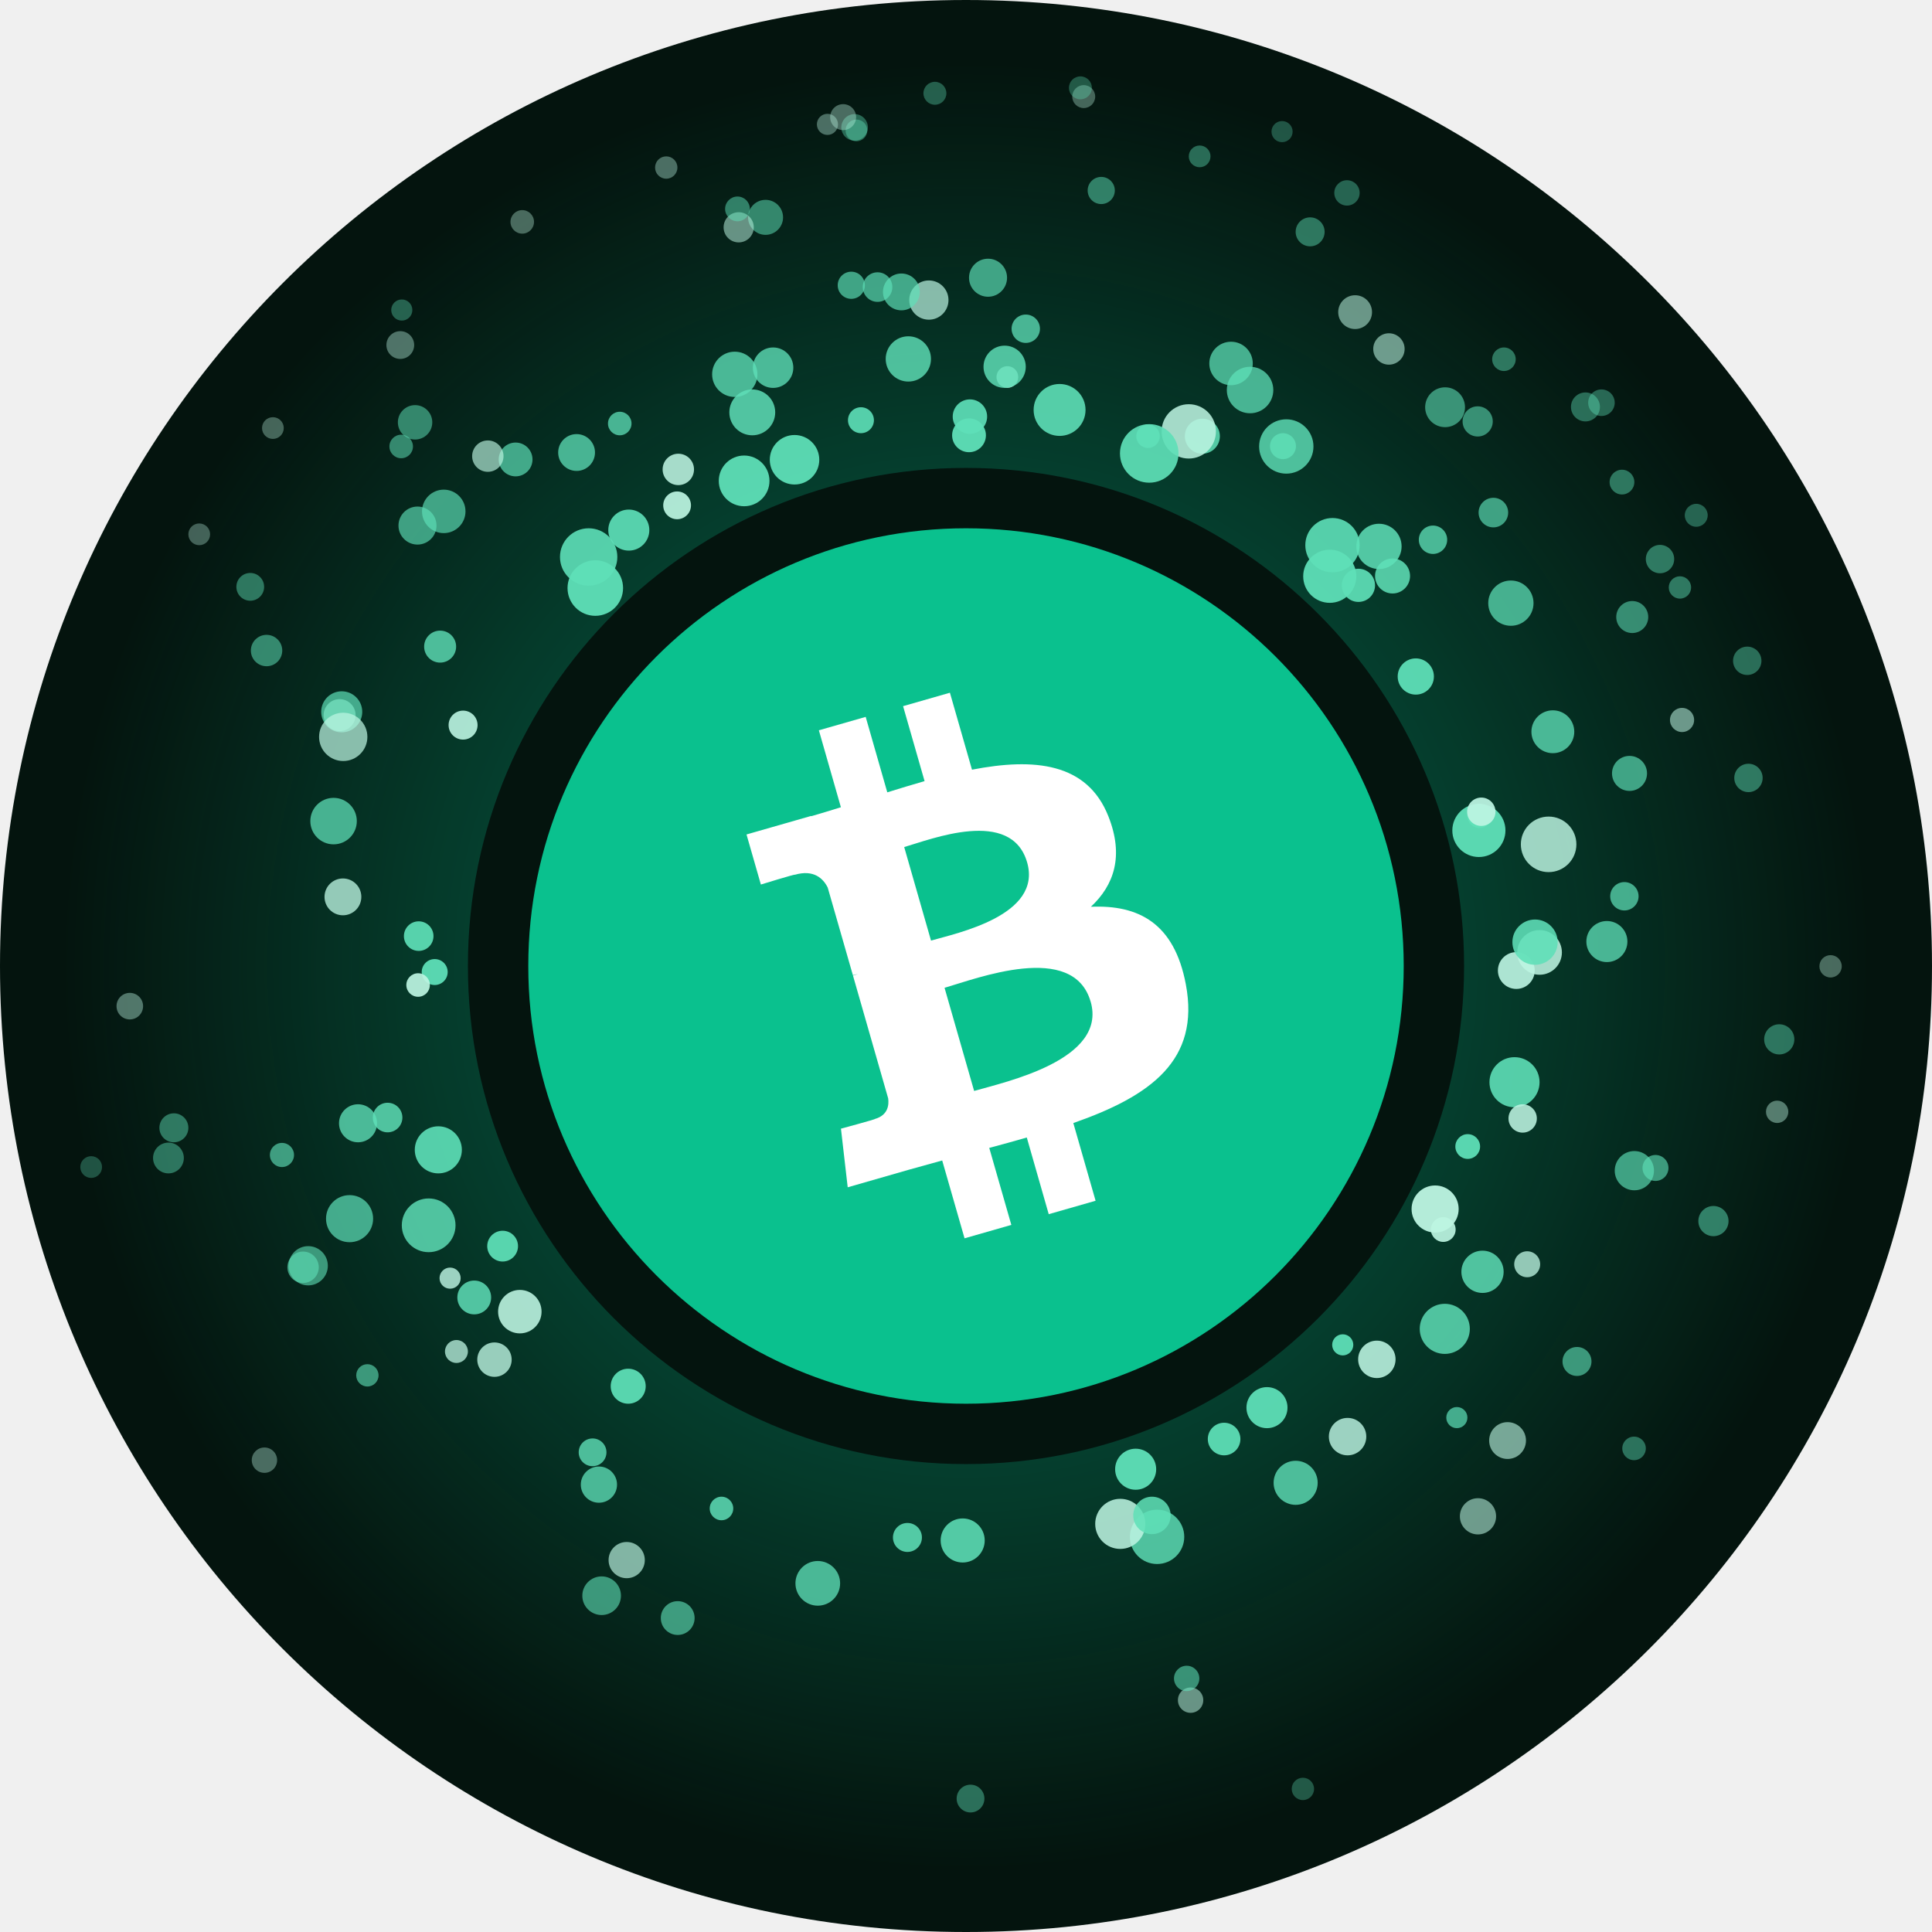
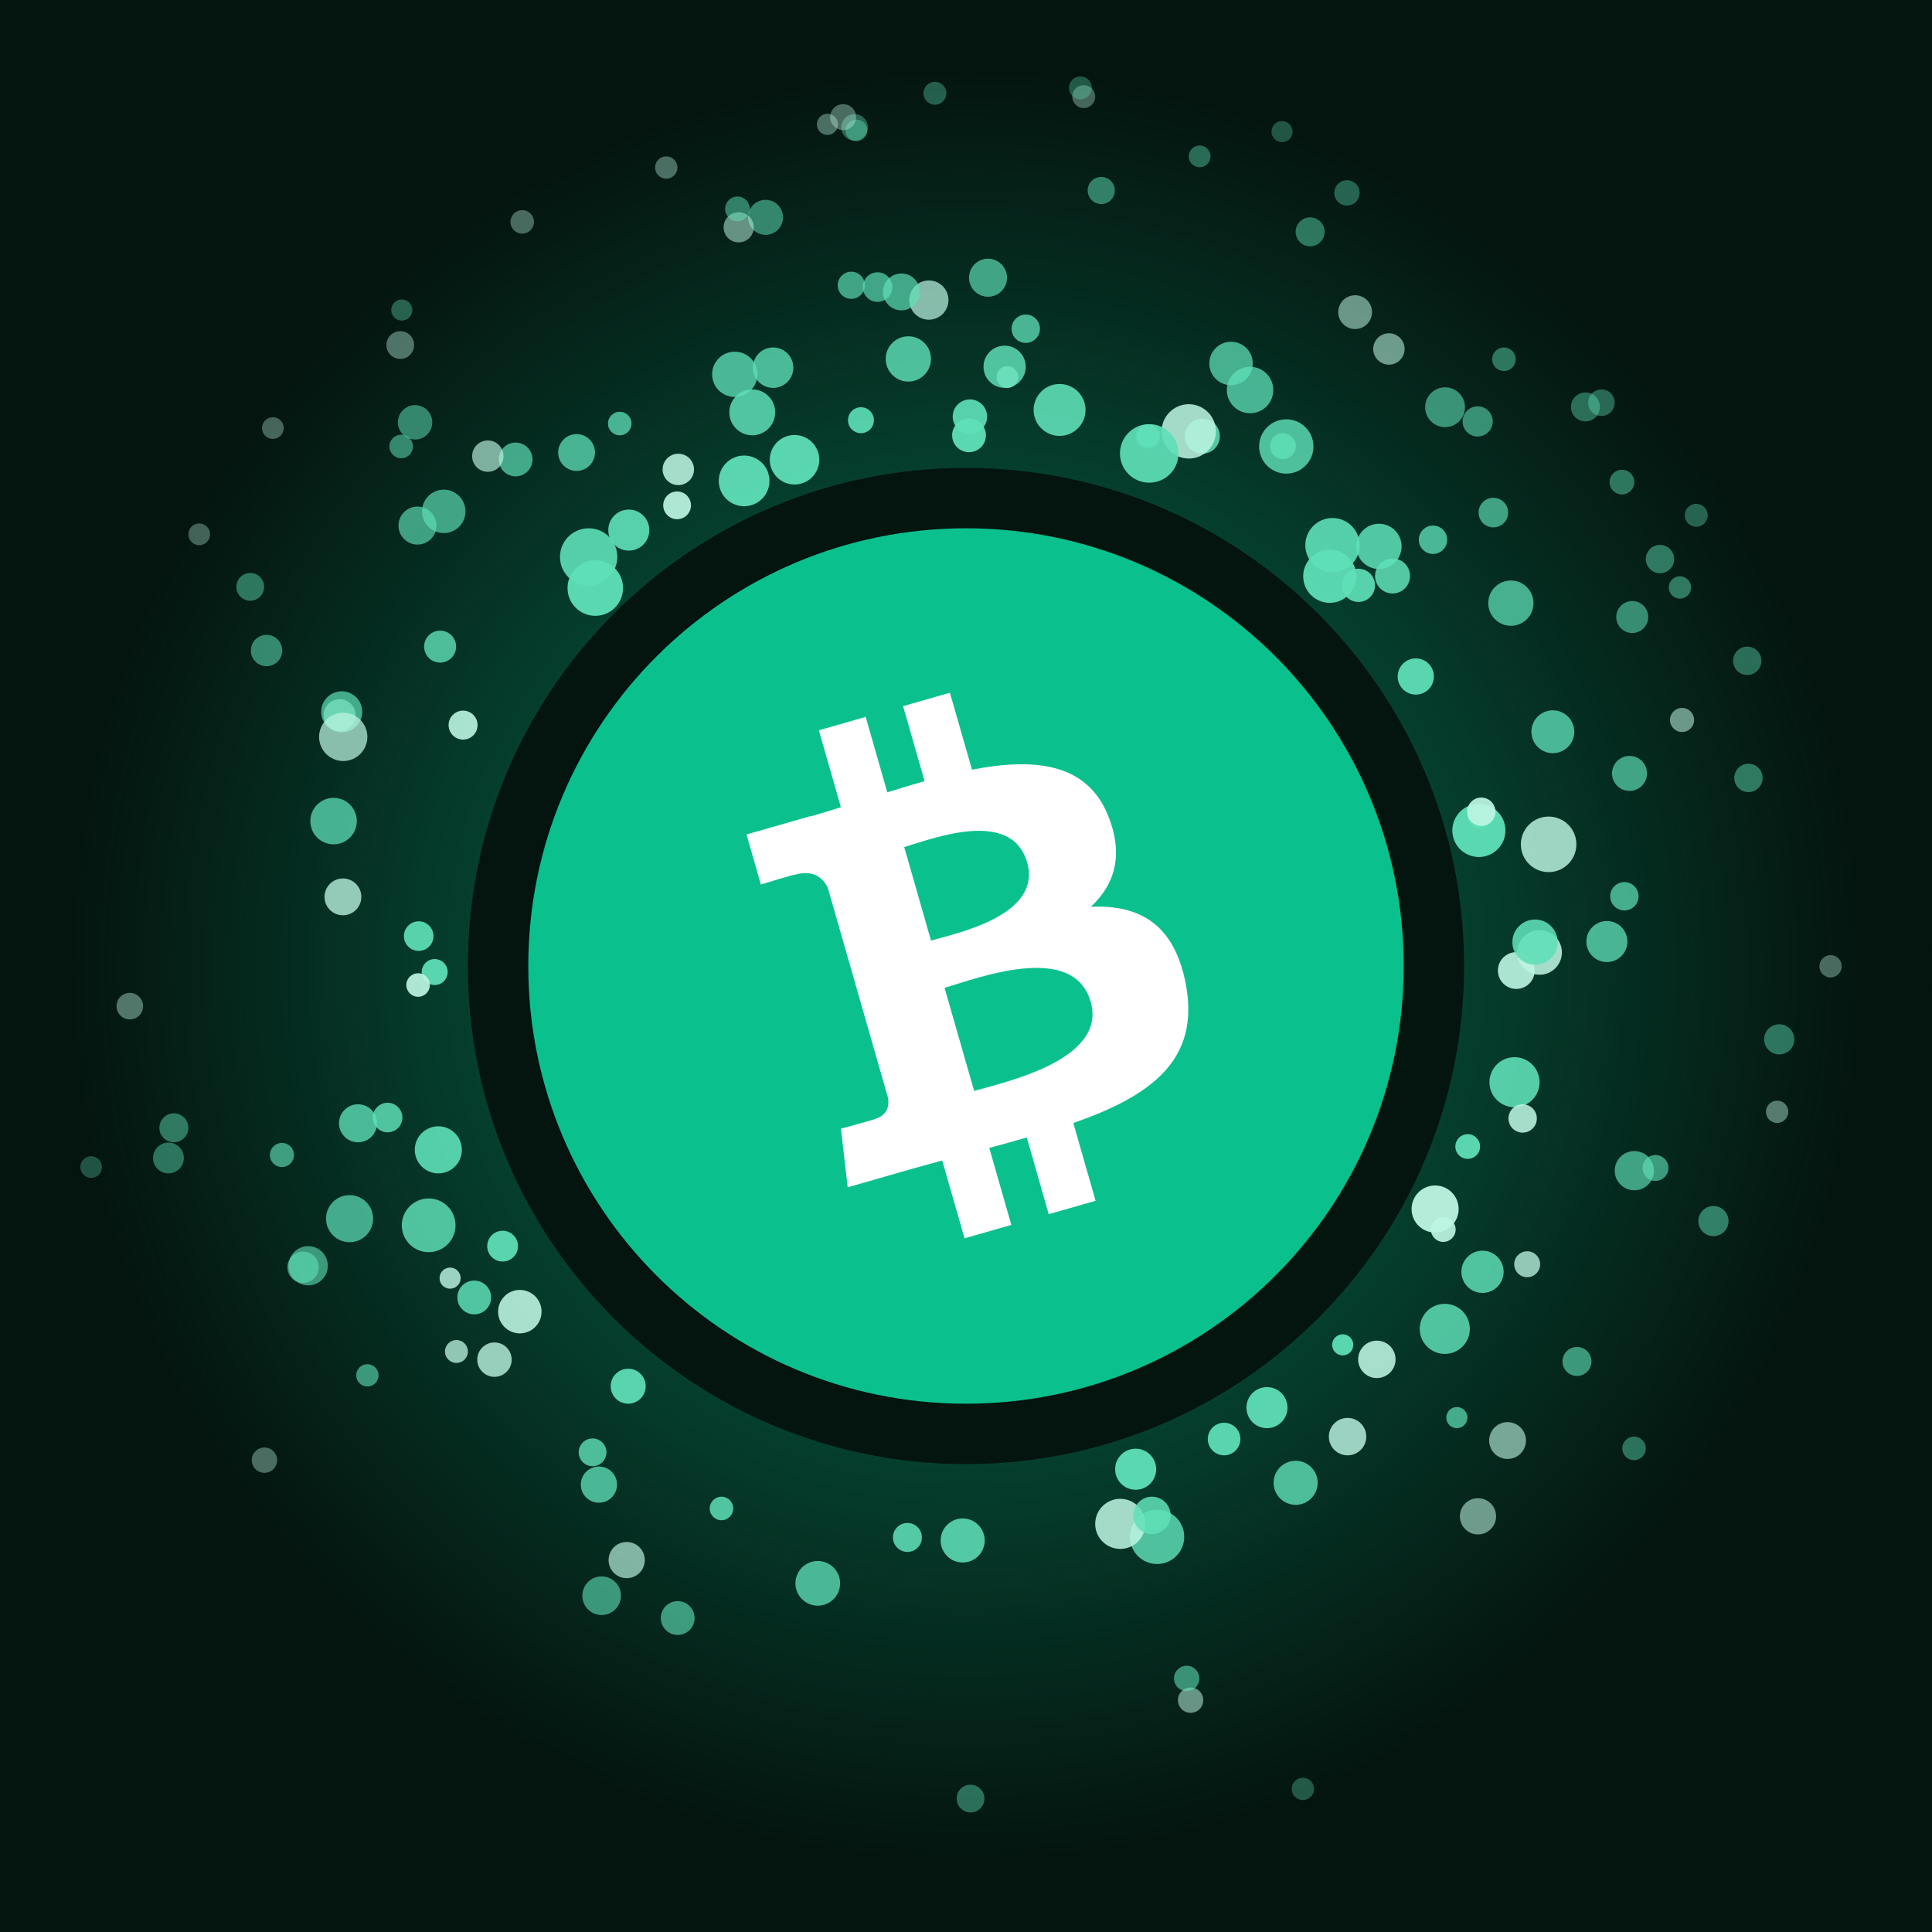
<svg xmlns="http://www.w3.org/2000/svg" viewBox="0 0 64 64">
+   <rect width="64" height="64" fill="#04140E" />
  <defs>
    <radialGradient id="ga">
      <stop offset=".3" stop-color="#0AC18E" stop-opacity=".38" />
      <stop offset="1" stop-color="#0AC18E" stop-opacity="0" />
    </radialGradient>
  </defs>
  <circle cx="32" cy="32" r="32" fill="#04140E" />
  <circle cx="32" cy="32" r="30" fill="url(#ga)" />
  <circle cx="60.64" cy="32.01" r="0.37" fill="#BDF5E2" fill-opacity="0.37" />
  <circle cx="29.07" cy="9.51" r="0.49" fill="#5FE0B8" fill-opacity="0.68" />
  <circle cx="32.73" cy="9.20" r="0.63" fill="#5FE0B8" fill-opacity="0.67" />
  <circle cx="39.83" cy="14.45" r="0.58" fill="#5FE0B8" fill-opacity="0.86" />
  <circle cx="26.32" cy="15.23" r="0.82" fill="#5FE0B8" fill-opacity="0.94" />
  <circle cx="55.65" cy="19.46" r="0.37" fill="#5FE0B8" fill-opacity="0.47" />
  <circle cx="54.07" cy="20.44" r="0.53" fill="#5FE0B8" fill-opacity="0.56" />
  <circle cx="56.19" cy="17.07" r="0.38" fill="#5FE0B8" fill-opacity="0.38" />
  <circle cx="42.50" cy="14.78" r="0.43" fill="#5FE0B8" fill-opacity="0.81" />
  <circle cx="14.20" cy="40.59" r="0.89" fill="#5FE0B8" fill-opacity="0.83" />
  <circle cx="28.37" cy="4.32" r="0.36" fill="#5FE0B8" fill-opacity="0.41" />
  <circle cx="11.25" cy="23.69" r="0.53" fill="#BDF5E2" fill-opacity="0.70" />
  <circle cx="46.90" cy="22.41" r="0.60" fill="#5FE0B8" fill-opacity="0.94" />
  <circle cx="17.30" cy="7.35" r="0.39" fill="#BDF5E2" fill-opacity="0.37" />
  <circle cx="15.71" cy="42.98" r="0.56" fill="#5FE0B8" fill-opacity="0.84" />
  <circle cx="20.76" cy="51.68" r="0.60" fill="#BDF5E2" fill-opacity="0.68" />
  <circle cx="50.05" cy="19.98" r="0.75" fill="#5FE0B8" fill-opacity="0.73" />
  <circle cx="17.08" cy="15.22" r="0.56" fill="#5FE0B8" fill-opacity="0.69" />
  <circle cx="51.44" cy="24.24" r="0.71" fill="#5FE0B8" fill-opacity="0.77" />
  <circle cx="14.58" cy="21.42" r="0.53" fill="#5FE0B8" fill-opacity="0.80" />
  <circle cx="39.74" cy="5.18" r="0.36" fill="#5FE0B8" fill-opacity="0.41" />
  <circle cx="50.59" cy="41.88" r="0.43" fill="#BDF5E2" fill-opacity="0.77" />
  <circle cx="51.00" cy="31.55" r="0.74" fill="#BDF5E2" fill-opacity="0.87" />
  <circle cx="9.34" cy="38.26" r="0.40" fill="#5FE0B8" fill-opacity="0.64" />
  <circle cx="53.05" cy="13.34" r="0.44" fill="#5FE0B8" fill-opacity="0.40" />
  <circle cx="33.37" cy="12.49" r="0.36" fill="#BDF5E2" fill-opacity="0.84" />
  <circle cx="47.54" cy="40.05" r="0.78" fill="#BDF5E2" fill-opacity="0.95" />
  <circle cx="30.77" cy="9.94" r="0.65" fill="#BDF5E2" fill-opacity="0.71" />
  <circle cx="46.13" cy="19.08" r="0.58" fill="#5FE0B8" fill-opacity="0.86" />
  <circle cx="48.26" cy="46.96" r="0.35" fill="#5FE0B8" fill-opacity="0.71" />
  <circle cx="13.31" cy="10.27" r="0.35" fill="#5FE0B8" fill-opacity="0.37" />
  <circle cx="43.16" cy="59.26" r="0.37" fill="#5FE0B8" fill-opacity="0.33" />
  <circle cx="30.06" cy="50.93" r="0.48" fill="#5FE0B8" fill-opacity="0.87" />
  <circle cx="56.76" cy="40.45" r="0.50" fill="#5FE0B8" fill-opacity="0.50" />
  <circle cx="14.40" cy="32.20" r="0.43" fill="#5FE0B8" fill-opacity="0.94" />
  <circle cx="48.96" cy="50.23" r="0.60" fill="#BDF5E2" fill-opacity="0.57" />
  <circle cx="52.52" cy="13.48" r="0.48" fill="#5FE0B8" fill-opacity="0.42" />
  <circle cx="33.98" cy="10.89" r="0.47" fill="#5FE0B8" fill-opacity="0.76" />
  <circle cx="47.47" cy="17.88" r="0.47" fill="#5FE0B8" fill-opacity="0.77" />
  <circle cx="49.47" cy="16.98" r="0.49" fill="#5FE0B8" fill-opacity="0.66" />
  <circle cx="30.09" cy="11.89" r="0.75" fill="#5FE0B8" fill-opacity="0.81" />
  <circle cx="38.33" cy="50.91" r="0.90" fill="#5FE0B8" fill-opacity="0.82" />
  <circle cx="13.26" cy="11.43" r="0.46" fill="#BDF5E2" fill-opacity="0.41" />
  <circle cx="20.83" cy="17.56" r="0.68" fill="#5FE0B8" fill-opacity="0.91" />
  <circle cx="35.90" cy="3.20" r="0.38" fill="#BDF5E2" fill-opacity="0.35" />
  <circle cx="14.52" cy="38.09" r="0.78" fill="#5FE0B8" fill-opacity="0.90" />
  <circle cx="11.32" cy="23.58" r="0.68" fill="#5FE0B8" fill-opacity="0.70" />
  <circle cx="32.10" cy="14.42" r="0.56" fill="#5FE0B8" fill-opacity="0.95" />
  <circle cx="39.44" cy="56.32" r="0.42" fill="#BDF5E2" fill-opacity="0.54" />
  <circle cx="20.53" cy="14.03" r="0.39" fill="#5FE0B8" fill-opacity="0.75" />
  <circle cx="44.62" cy="6.39" r="0.42" fill="#5FE0B8" fill-opacity="0.38" />
  <circle cx="48.99" cy="27.51" r="0.88" fill="#5FE0B8" fill-opacity="0.95" />
  <circle cx="27.41" cy="4.12" r="0.35" fill="#BDF5E2" fill-opacity="0.39" />
  <circle cx="47.81" cy="40.73" r="0.41" fill="#BDF5E2" fill-opacity="0.92" />
  <circle cx="9.04" cy="14.18" r="0.36" fill="#BDF5E2" fill-opacity="0.35" />
  <circle cx="39.31" cy="55.60" r="0.42" fill="#5FE0B8" fill-opacity="0.58" />
  <circle cx="53.23" cy="31.19" r="0.68" fill="#5FE0B8" fill-opacity="0.76" />
  <circle cx="15.12" cy="44.77" r="0.38" fill="#BDF5E2" fill-opacity="0.76" />
  <circle cx="42.47" cy="4.36" r="0.35" fill="#5FE0B8" fill-opacity="0.32" />
  <circle cx="13.87" cy="31.01" r="0.49" fill="#5FE0B8" fill-opacity="0.92" />
  <circle cx="40.55" cy="47.67" r="0.54" fill="#5FE0B8" fill-opacity="0.93" />
  <circle cx="11.37" cy="24.41" r="0.80" fill="#BDF5E2" fill-opacity="0.72" />
  <circle cx="14.91" cy="42.34" r="0.35" fill="#BDF5E2" fill-opacity="0.82" />
  <circle cx="16.65" cy="41.28" r="0.51" fill="#5FE0B8" fill-opacity="0.93" />
  <circle cx="36.48" cy="6.31" r="0.45" fill="#5FE0B8" fill-opacity="0.50" />
  <circle cx="57.92" cy="25.77" r="0.47" fill="#5FE0B8" fill-opacity="0.47" />
  <circle cx="19.84" cy="49.18" r="0.60" fill="#5FE0B8" fill-opacity="0.77" />
  <circle cx="8.83" cy="21.55" r="0.52" fill="#5FE0B8" fill-opacity="0.54" />
  <circle cx="28.31" cy="4.22" r="0.44" fill="#5FE0B8" fill-opacity="0.40" />
  <circle cx="11.58" cy="40.37" r="0.78" fill="#5FE0B8" fill-opacity="0.71" />
  <circle cx="20.81" cy="45.92" r="0.58" fill="#5FE0B8" fill-opacity="0.93" />
  <circle cx="25.36" cy="7.20" r="0.58" fill="#5FE0B8" fill-opacity="0.53" />
  <circle cx="37.11" cy="50.48" r="0.83" fill="#BDF5E2" fill-opacity="0.86" />
  <circle cx="54.99" cy="18.52" r="0.47" fill="#5FE0B8" fill-opacity="0.47" />
  <circle cx="11.05" cy="27.20" r="0.77" fill="#5FE0B8" fill-opacity="0.74" />
  <circle cx="45.68" cy="18.10" r="0.75" fill="#5FE0B8" fill-opacity="0.85" />
  <circle cx="17.22" cy="43.45" r="0.72" fill="#BDF5E2" fill-opacity="0.89" />
  <circle cx="53.73" cy="15.97" r="0.41" fill="#5FE0B8" fill-opacity="0.46" />
  <circle cx="45.00" cy="19.39" r="0.55" fill="#5FE0B8" fill-opacity="0.92" />
  <circle cx="50.23" cy="32.15" r="0.61" fill="#BDF5E2" fill-opacity="0.91" />
  <circle cx="22.07" cy="5.55" r="0.37" fill="#BDF5E2" fill-opacity="0.39" />
  <circle cx="55.72" cy="23.85" r="0.40" fill="#BDF5E2" fill-opacity="0.56" />
  <circle cx="19.72" cy="19.48" r="0.92" fill="#5FE0B8" fill-opacity="0.95" />
  <circle cx="32.13" cy="13.80" r="0.57" fill="#5FE0B8" fill-opacity="0.91" />
  <circle cx="53.98" cy="25.62" r="0.58" fill="#5FE0B8" fill-opacity="0.67" />
  <circle cx="24.47" cy="7.53" r="0.50" fill="#BDF5E2" fill-opacity="0.53" />
  <circle cx="54.84" cy="38.69" r="0.43" fill="#5FE0B8" fill-opacity="0.62" />
  <circle cx="31.89" cy="51.03" r="0.73" fill="#5FE0B8" fill-opacity="0.87" />
  <circle cx="39.38" cy="14.29" r="0.90" fill="#BDF5E2" fill-opacity="0.86" />
  <circle cx="24.34" cy="12.40" r="0.75" fill="#5FE0B8" fill-opacity="0.77" />
  <circle cx="38.07" cy="15.02" r="0.97" fill="#5FE0B8" fill-opacity="0.92" />
  <circle cx="41.41" cy="12.92" r="0.77" fill="#5FE0B8" fill-opacity="0.75" />
  <circle cx="27.93" cy="3.88" r="0.43" fill="#BDF5E2" fill-opacity="0.38" />
  <circle cx="28.52" cy="13.92" r="0.43" fill="#5FE0B8" fill-opacity="0.90" />
  <circle cx="49.01" cy="27.03" r="0.40" fill="#5FE0B8" fill-opacity="0.94" />
  <circle cx="57.88" cy="21.89" r="0.47" fill="#5FE0B8" fill-opacity="0.42" />
  <circle cx="37.62" cy="48.67" r="0.68" fill="#5FE0B8" fill-opacity="0.95" />
  <circle cx="44.64" cy="47.59" r="0.62" fill="#BDF5E2" fill-opacity="0.82" />
  <circle cx="48.62" cy="37.98" r="0.41" fill="#5FE0B8" fill-opacity="0.94" />
  <circle cx="5.76" cy="37.36" r="0.48" fill="#5FE0B8" fill-opacity="0.47" />
  <circle cx="25.61" cy="12.18" r="0.67" fill="#5FE0B8" fill-opacity="0.78" />
  <circle cx="35.79" cy="2.91" r="0.38" fill="#5FE0B8" fill-opacity="0.33" />
  <circle cx="38.03" cy="14.45" r="0.39" fill="#5FE0B8" fill-opacity="0.90" />
  <circle cx="19.10" cy="14.99" r="0.61" fill="#5FE0B8" fill-opacity="0.75" />
  <circle cx="13.85" cy="32.63" r="0.39" fill="#BDF5E2" fill-opacity="0.92" />
  <circle cx="19.63" cy="48.11" r="0.46" fill="#5FE0B8" fill-opacity="0.80" />
  <circle cx="44.48" cy="44.55" r="0.35" fill="#5FE0B8" fill-opacity="0.94" />
  <circle cx="44.05" cy="19.09" r="0.88" fill="#5FE0B8" fill-opacity="0.94" />
  <circle cx="8.76" cy="48.37" r="0.42" fill="#BDF5E2" fill-opacity="0.38" />
  <circle cx="50.85" cy="31.21" r="0.75" fill="#5FE0B8" fill-opacity="0.88" />
  <circle cx="50.17" cy="35.85" r="0.83" fill="#5FE0B8" fill-opacity="0.89" />
  <circle cx="32.15" cy="59.58" r="0.46" fill="#5FE0B8" fill-opacity="0.43" />
  <circle cx="12.84" cy="37.02" r="0.49" fill="#5FE0B8" fill-opacity="0.83" />
  <circle cx="48.95" cy="13.96" r="0.50" fill="#5FE0B8" fill-opacity="0.57" />
  <circle cx="43.40" cy="7.68" r="0.48" fill="#5FE0B8" fill-opacity="0.46" />
  <circle cx="24.92" cy="13.66" r="0.76" fill="#5FE0B8" fill-opacity="0.84" />
  <circle cx="44.14" cy="18.06" r="0.90" fill="#5FE0B8" fill-opacity="0.90" />
  <circle cx="40.78" cy="12.04" r="0.72" fill="#5FE0B8" fill-opacity="0.73" />
  <circle cx="50.44" cy="37.05" r="0.47" fill="#BDF5E2" fill-opacity="0.87" />
  <circle cx="8.29" cy="19.44" r="0.46" fill="#5FE0B8" fill-opacity="0.46" />
  <circle cx="49.82" cy="11.90" r="0.39" fill="#5FE0B8" fill-opacity="0.46" />
  <circle cx="11.86" cy="37.21" r="0.63" fill="#5FE0B8" fill-opacity="0.78" />
  <circle cx="11.36" cy="29.71" r="0.61" fill="#BDF5E2" fill-opacity="0.78" />
  <circle cx="24.43" cy="6.92" r="0.41" fill="#5FE0B8" fill-opacity="0.50" />
  <circle cx="14.70" cy="16.94" r="0.72" fill="#5FE0B8" fill-opacity="0.67" />
  <circle cx="22.45" cy="53.60" r="0.56" fill="#5FE0B8" fill-opacity="0.63" />
  <circle cx="15.34" cy="24.02" r="0.48" fill="#BDF5E2" fill-opacity="0.90" />
  <circle cx="19.93" cy="52.86" r="0.64" fill="#5FE0B8" fill-opacity="0.61" />
  <circle cx="16.38" cy="45.04" r="0.57" fill="#BDF5E2" fill-opacity="0.80" />
  <circle cx="41.97" cy="46.63" r="0.68" fill="#5FE0B8" fill-opacity="0.94" />
  <circle cx="52.24" cy="45.10" r="0.48" fill="#5FE0B8" fill-opacity="0.61" />
  <circle cx="54.13" cy="47.98" r="0.39" fill="#5FE0B8" fill-opacity="0.44" />
  <circle cx="45.61" cy="45.03" r="0.62" fill="#BDF5E2" fill-opacity="0.88" />
  <circle cx="13.83" cy="17.41" r="0.63" fill="#5FE0B8" fill-opacity="0.65" />
  <circle cx="4.30" cy="33.33" r="0.44" fill="#BDF5E2" fill-opacity="0.42" />
  <circle cx="13.75" cy="13.99" r="0.57" fill="#5FE0B8" fill-opacity="0.53" />
  <circle cx="51.30" cy="27.97" r="0.92" fill="#BDF5E2" fill-opacity="0.83" />
  <circle cx="47.86" cy="44.02" r="0.83" fill="#5FE0B8" fill-opacity="0.83" />
  <circle cx="28.20" cy="9.45" r="0.45" fill="#5FE0B8" fill-opacity="0.67" />
  <circle cx="35.10" cy="13.58" r="0.86" fill="#5FE0B8" fill-opacity="0.89" />
  <circle cx="6.60" cy="17.70" r="0.36" fill="#BDF5E2" fill-opacity="0.34" />
  <circle cx="29.86" cy="9.67" r="0.61" fill="#5FE0B8" fill-opacity="0.69" />
  <circle cx="24.65" cy="15.93" r="0.84" fill="#5FE0B8" fill-opacity="0.94" />
  <circle cx="46.01" cy="11.56" r="0.52" fill="#BDF5E2" fill-opacity="0.57" />
  <circle cx="16.16" cy="15.11" r="0.52" fill="#BDF5E2" fill-opacity="0.66" />
  <circle cx="47.87" cy="13.49" r="0.66" fill="#5FE0B8" fill-opacity="0.59" />
  <circle cx="30.97" cy="3.09" r="0.38" fill="#5FE0B8" fill-opacity="0.36" />
  <circle cx="38.16" cy="50.20" r="0.62" fill="#5FE0B8" fill-opacity="0.86" />
  <circle cx="54.14" cy="38.78" r="0.65" fill="#5FE0B8" fill-opacity="0.66" />
  <circle cx="49.11" cy="42.13" r="0.70" fill="#5FE0B8" fill-opacity="0.83" />
  <circle cx="23.90" cy="49.97" r="0.39" fill="#5FE0B8" fill-opacity="0.84" />
  <circle cx="10.04" cy="41.98" r="0.52" fill="#5FE0B8" fill-opacity="0.61" />
  <circle cx="10.21" cy="41.93" r="0.65" fill="#5FE0B8" fill-opacity="0.61" />
  <circle cx="5.58" cy="38.36" r="0.51" fill="#5FE0B8" fill-opacity="0.45" />
  <circle cx="12.17" cy="45.56" r="0.37" fill="#5FE0B8" fill-opacity="0.61" />
  <circle cx="58.87" cy="36.83" r="0.37" fill="#BDF5E2" fill-opacity="0.44" />
  <circle cx="22.47" cy="15.55" r="0.52" fill="#BDF5E2" fill-opacity="0.87" />
  <circle cx="33.28" cy="12.15" r="0.70" fill="#5FE0B8" fill-opacity="0.83" />
  <circle cx="58.94" cy="34.43" r="0.50" fill="#5FE0B8" fill-opacity="0.45" />
  <circle cx="49.07" cy="26.89" r="0.47" fill="#BDF5E2" fill-opacity="0.93" />
  <circle cx="53.81" cy="29.69" r="0.47" fill="#5FE0B8" fill-opacity="0.72" />
  <circle cx="44.89" cy="10.34" r="0.56" fill="#BDF5E2" fill-opacity="0.55" />
  <circle cx="49.94" cy="47.72" r="0.61" fill="#BDF5E2" fill-opacity="0.62" />
  <circle cx="27.09" cy="52.45" r="0.74" fill="#5FE0B8" fill-opacity="0.77" />
  <circle cx="19.50" cy="18.45" r="0.95" fill="#5FE0B8" fill-opacity="0.90" />
  <circle cx="13.29" cy="14.79" r="0.39" fill="#5FE0B8" fill-opacity="0.54" />
  <circle cx="42.92" cy="49.12" r="0.73" fill="#5FE0B8" fill-opacity="0.80" />
  <circle cx="3.02" cy="38.66" r="0.36" fill="#5FE0B8" fill-opacity="0.31" />
  <circle cx="22.43" cy="16.74" r="0.46" fill="#BDF5E2" fill-opacity="0.92" />
  <circle cx="42.61" cy="14.79" r="0.90" fill="#5FE0B8" fill-opacity="0.81" />
  <circle cx="32" cy="32" r="16.5" fill="#04140E" />
  <circle cx="32" cy="32" r="14.5" fill="#0AC18E" />
  <path fill="#fff" transform="translate(17.5 17.5) scale(0.90625)" d="M21.207 10.534c-.776-1.972-2.722-2.15-4.988-1.71l-.807-2.813-1.712.491.786 2.74c-.45.128-.908.27-1.363.41l-.79-2.758-1.711.49.805 2.813c-.368.114-.73.226-1.085.328l-.003-.01-2.362.677.525 1.83s1.258-.388 1.243-.358c.694-.199 1.035.139 1.2.468l.92 3.204c.047-.013.11-.029.184-.04l-.181.052 1.287 4.49c.032.227.004.612-.48.752.027.013-1.246.356-1.246.356l.247 2.143 2.228-.64c.415-.117.825-.227 1.226-.34l.817 2.845 1.71-.49-.807-2.815a65.74 65.74 0 001.372-.38l.802 2.803 1.713-.491-.814-2.84c2.831-.991 4.638-2.294 4.113-5.07-.422-2.234-1.724-2.912-3.471-2.836.848-.79 1.213-1.858.642-3.3zm-.65 6.77c.61 2.127-3.1 2.929-4.26 3.263l-1.081-3.77c1.16-.333 4.704-1.71 5.34.508zm-2.322-5.09c.554 1.935-2.547 2.58-3.514 2.857l-.98-3.419c.966-.277 3.915-1.455 4.494.563z" />
</svg>
